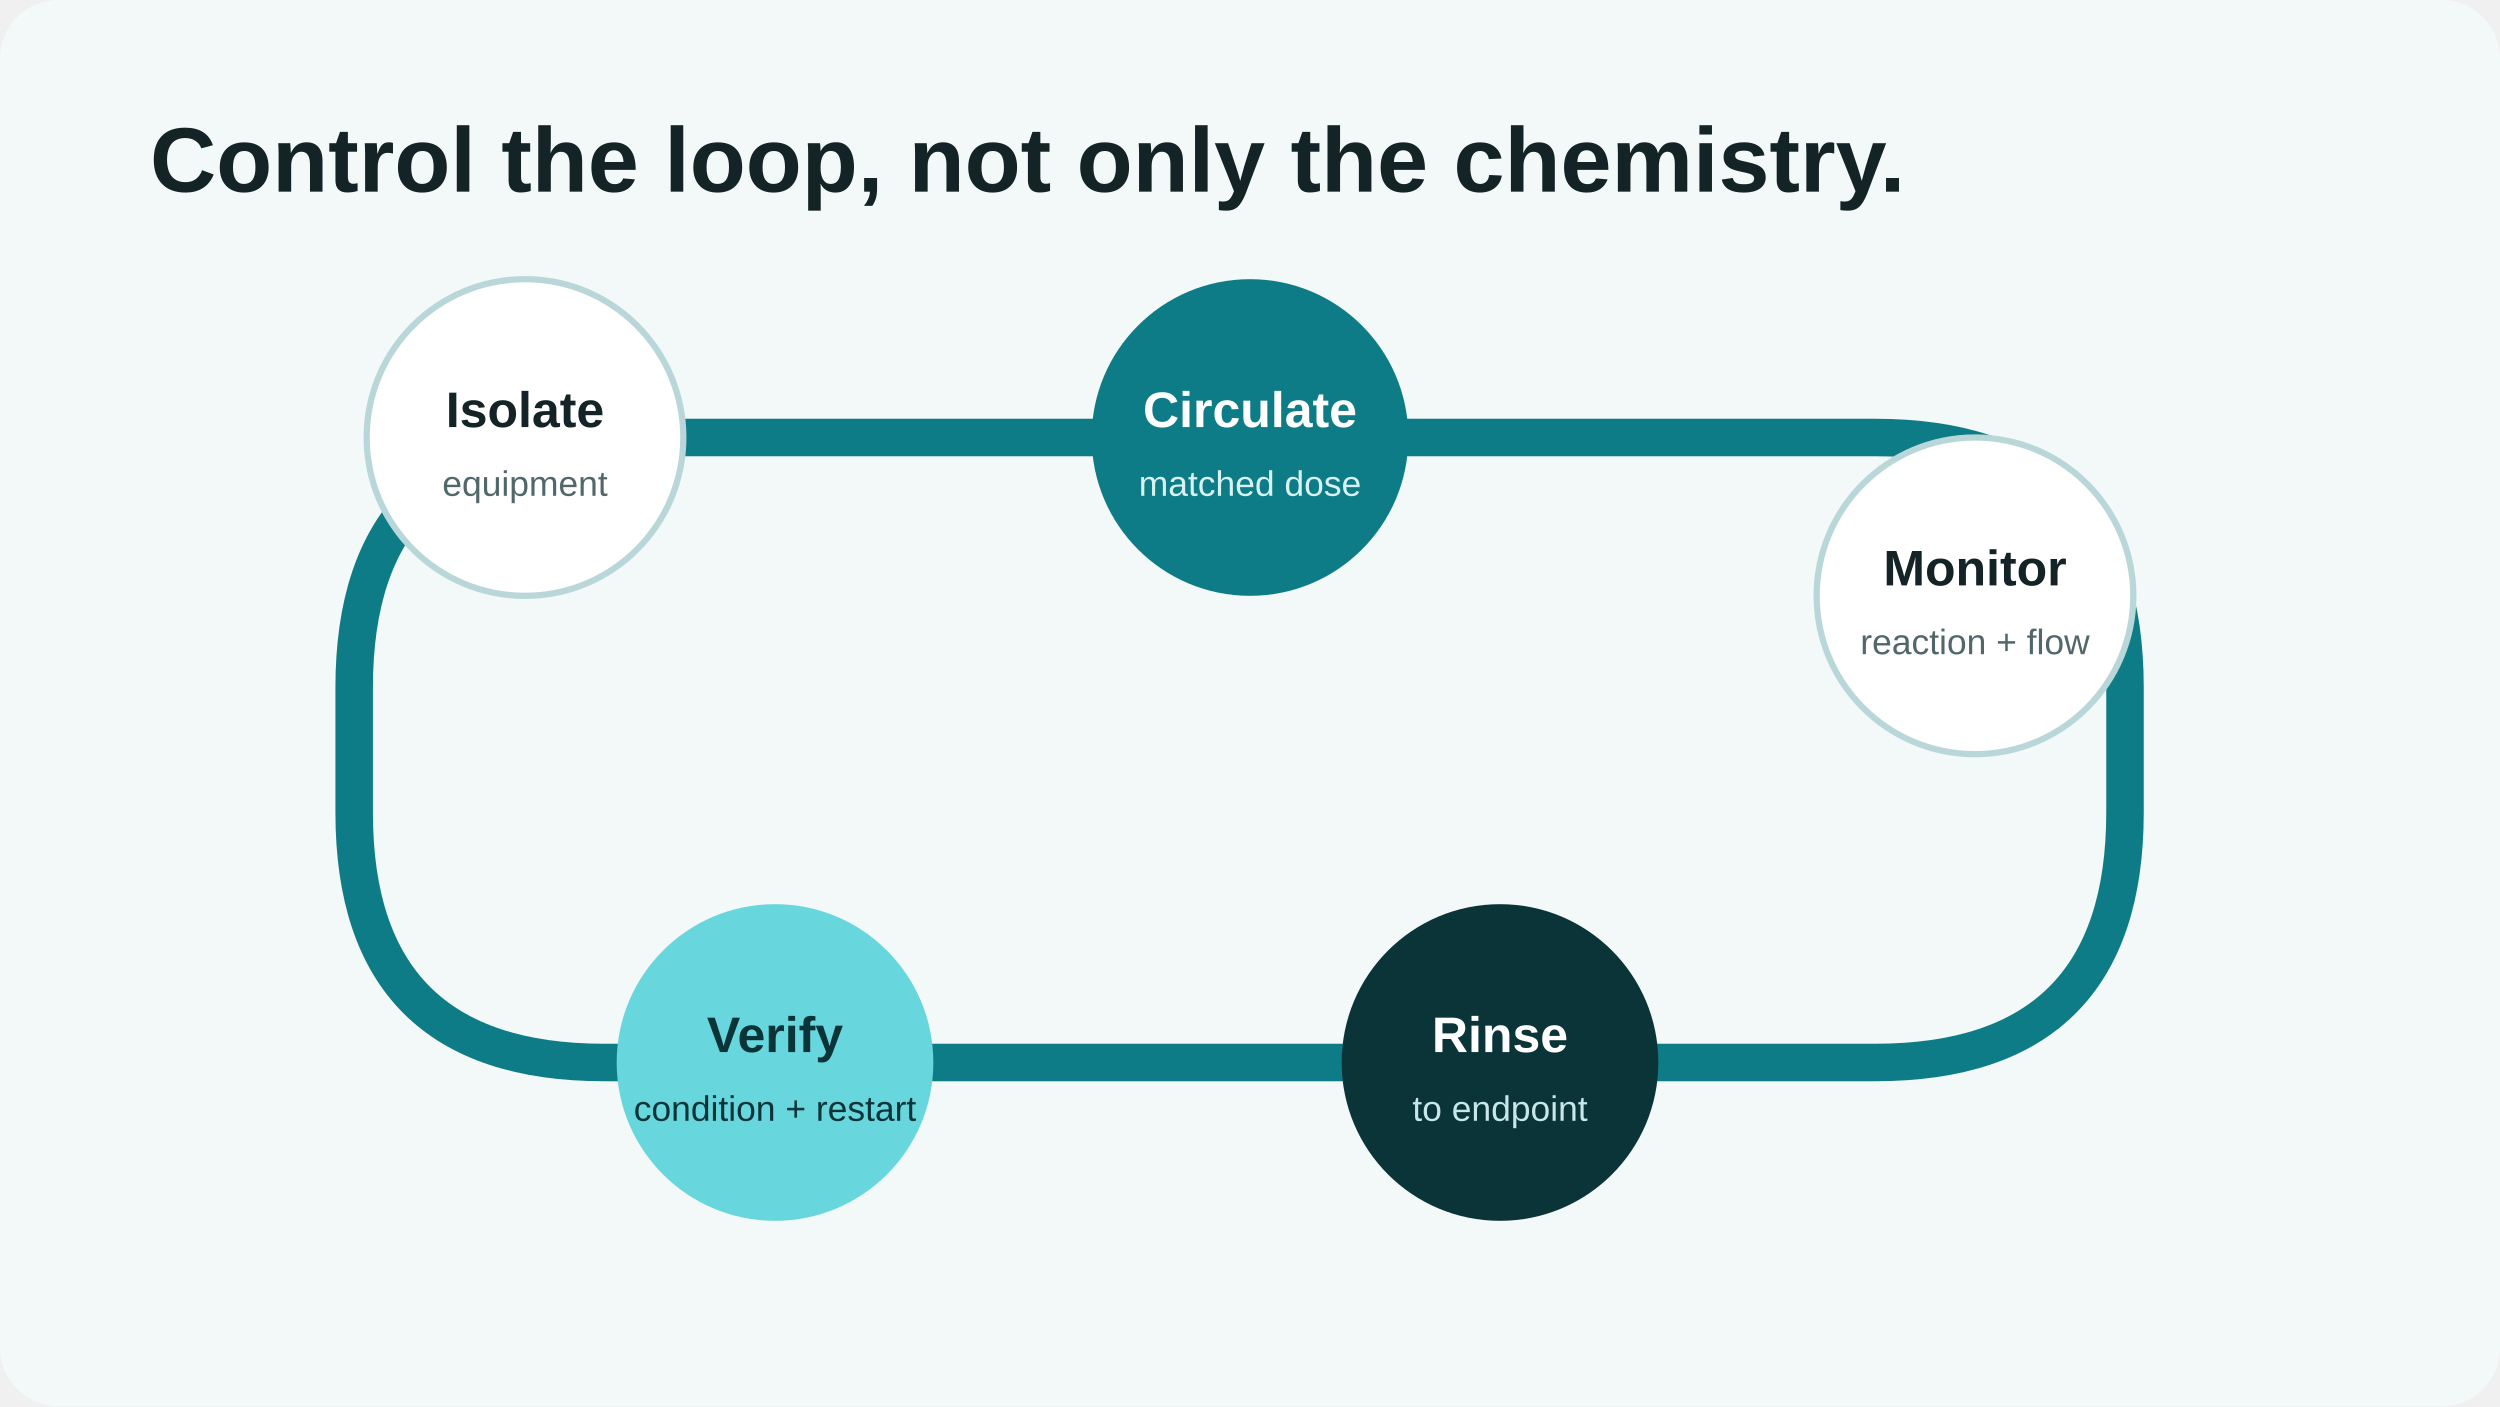
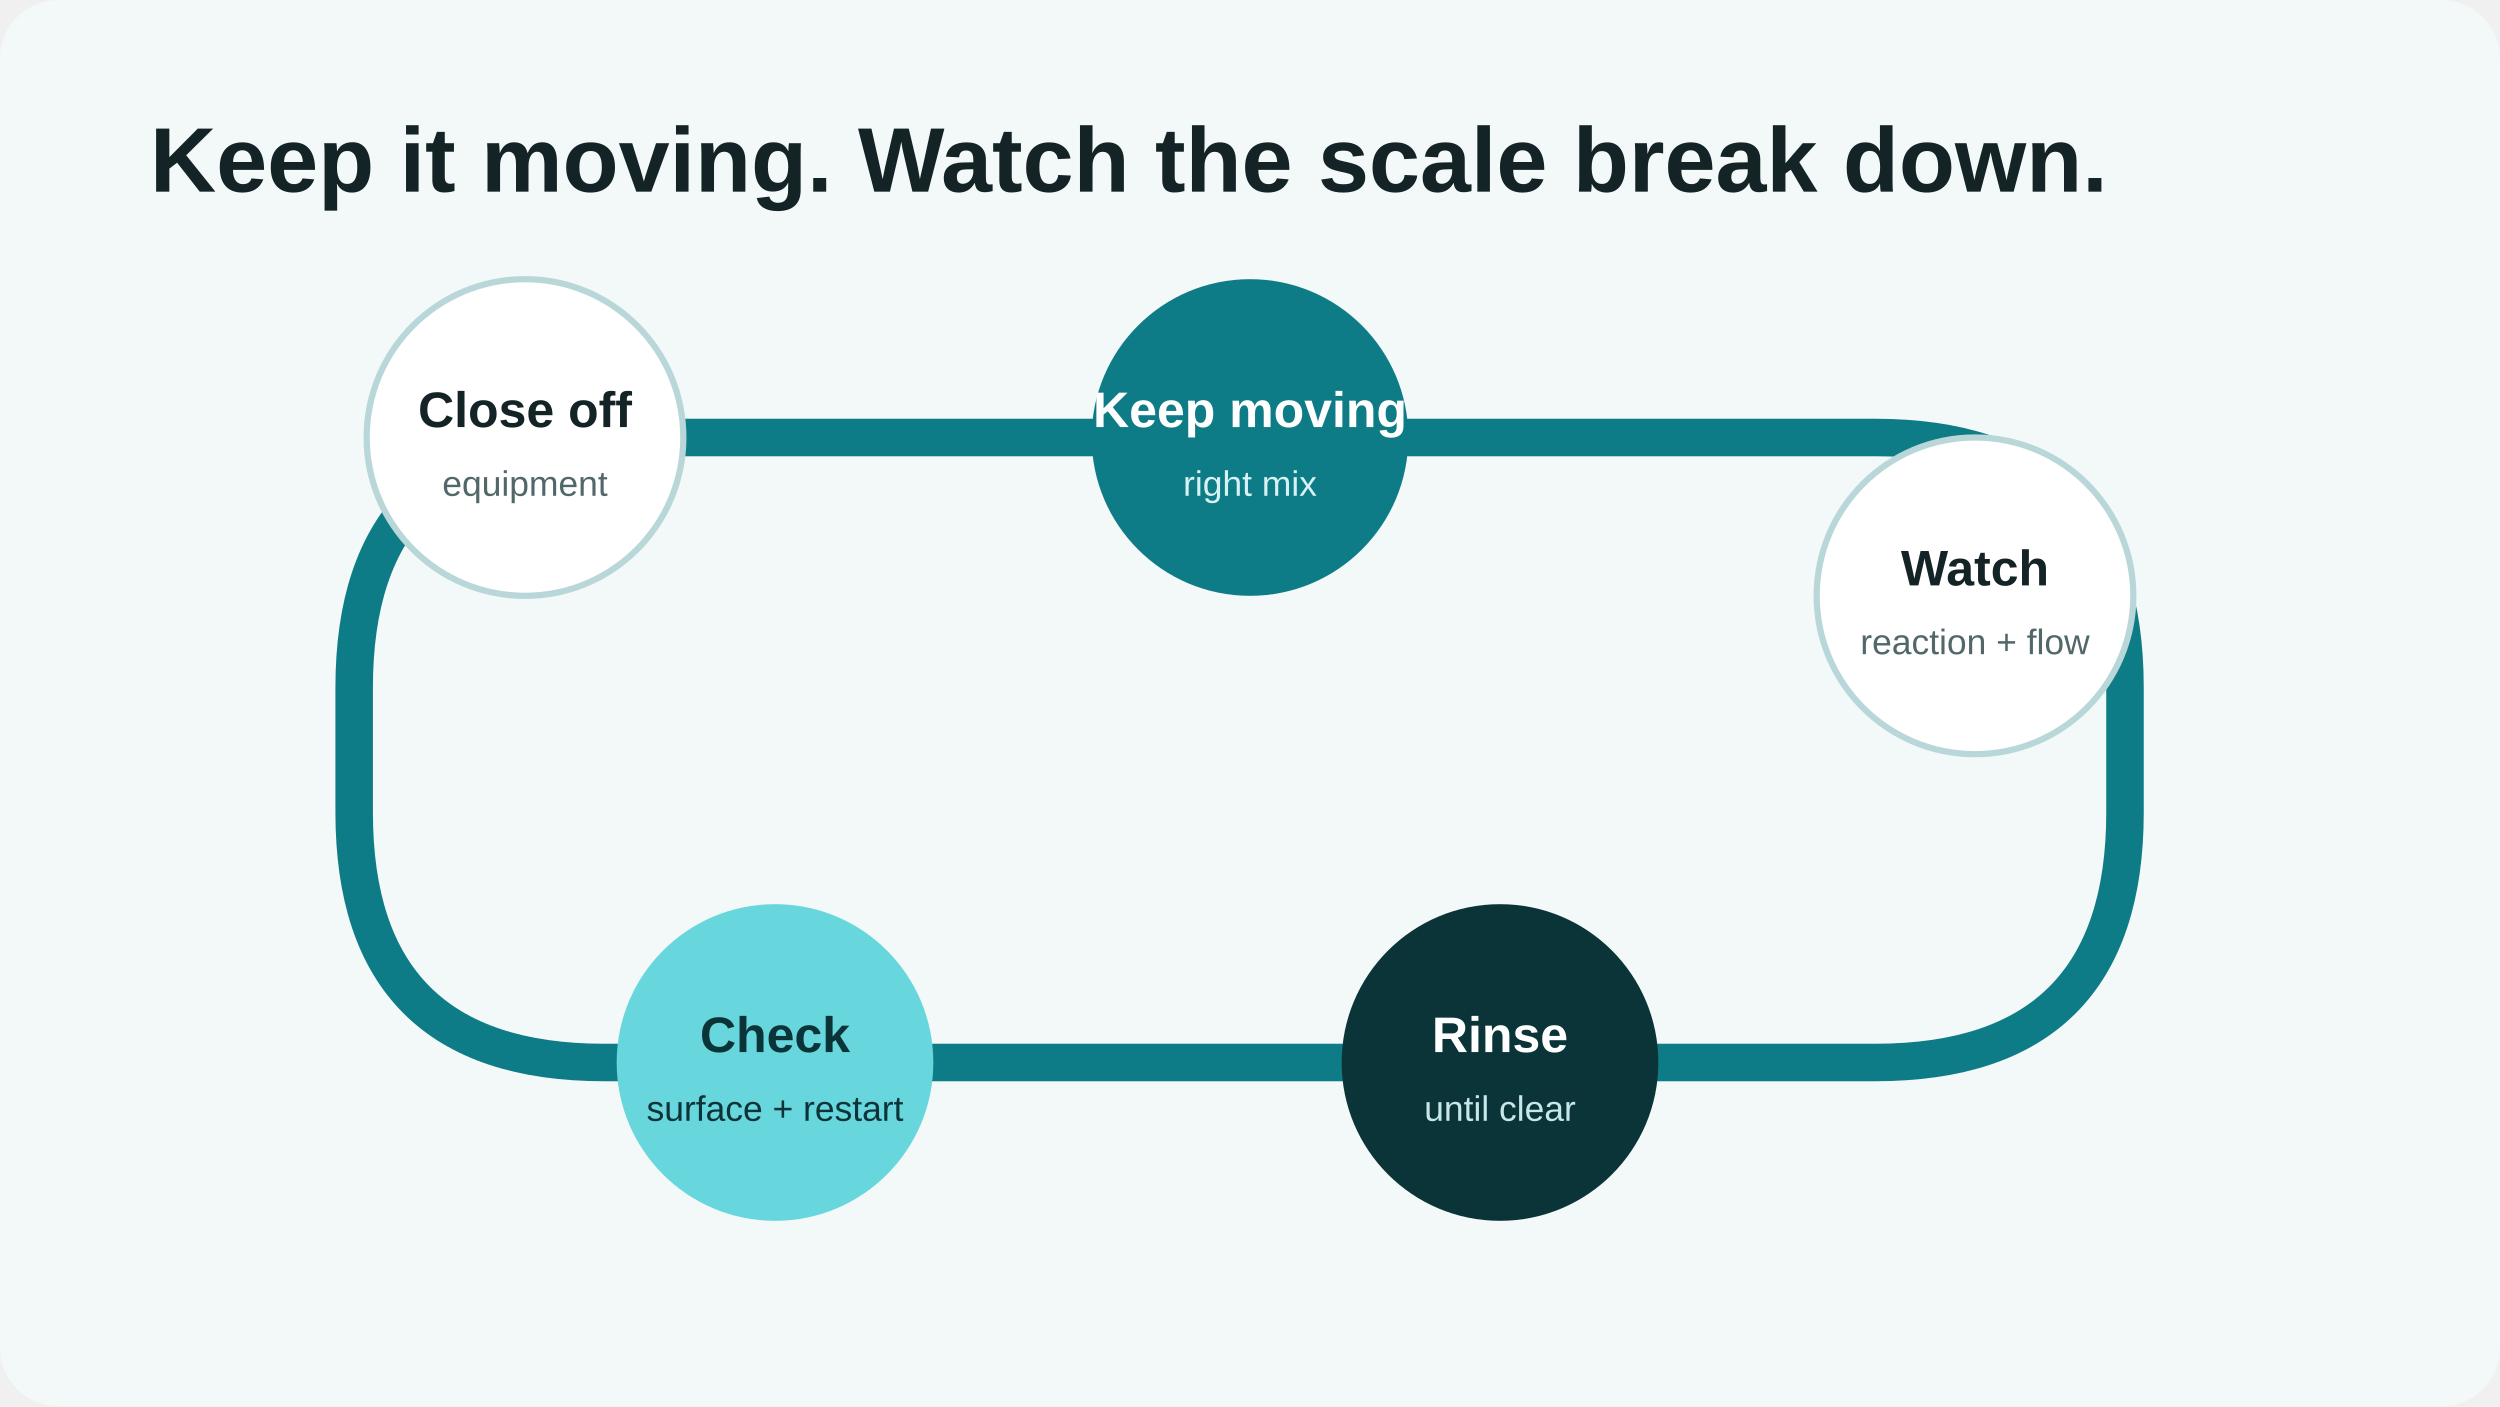
<svg xmlns="http://www.w3.org/2000/svg" viewBox="0 0 1200 675" role="img" aria-labelledby="title desc">
  <rect width="1200" height="675" rx="28" fill="#f3f8f8" />
-   <text x="72" y="92" fill="#142326" font-family="Arial,sans-serif" font-size="44" font-weight="700">Control the loop, not only the chemistry.</text>
+   <text x="72" y="92" fill="#142326" font-family="Arial,sans-serif" font-size="44" font-weight="700">Keep it moving. Watch the scale break down.</text>
  <g fill="none" stroke="#0e7c86" stroke-width="18" stroke-linecap="round">
    <path d="M290 210H900Q1020 210 1020 330V390Q1020 510 900 510H290Q170 510 170 390V330Q170 210 290 210Z" />
  </g>
  <g font-family="Arial,sans-serif" text-anchor="middle">
    <g transform="translate(252 210)">
      <circle r="76" fill="#fff" stroke="#b9d7d9" stroke-width="3" />
-       <text y="-5" fill="#142326" font-size="24" font-weight="700">Isolate</text>
+       <text y="-5" fill="#142326" font-size="24" font-weight="700">Close off</text>
      <text y="28" fill="#52676a" font-size="17">equipment</text>
    </g>
    <g transform="translate(600 210)">
      <circle r="76" fill="#0e7c86" />
-       <text y="-5" fill="#fff" font-size="24" font-weight="700">Circulate</text>
-       <text y="28" fill="#d8f2f3" font-size="17">matched dose</text>
+       <text y="-5" fill="#fff" font-size="24" font-weight="700">Keep moving</text>
+       <text y="28" fill="#d8f2f3" font-size="17">right mix</text>
    </g>
    <g transform="translate(948 286)">
      <circle r="76" fill="#fff" stroke="#b9d7d9" stroke-width="3" />
-       <text y="-5" fill="#142326" font-size="24" font-weight="700">Monitor</text>
+       <text y="-5" fill="#142326" font-size="24" font-weight="700">Watch</text>
      <text y="28" fill="#52676a" font-size="17">reaction + flow</text>
    </g>
    <g transform="translate(720 510)">
      <circle r="76" fill="#0b3438" />
      <text y="-5" fill="#fff" font-size="24" font-weight="700">Rinse</text>
-       <text y="28" fill="#c8e7e9" font-size="17">to endpoint</text>
+       <text y="28" fill="#c8e7e9" font-size="17">until clear</text>
    </g>
    <g transform="translate(372 510)">
      <circle r="76" fill="#67d6dd" />
-       <text y="-5" fill="#0b3438" font-size="24" font-weight="700">Verify</text>
-       <text y="28" fill="#0b3438" font-size="17">condition + restart</text>
+       <text y="-5" fill="#0b3438" font-size="24" font-weight="700">Check</text>
+       <text y="28" fill="#0b3438" font-size="17">surface + restart</text>
    </g>
  </g>
</svg>
